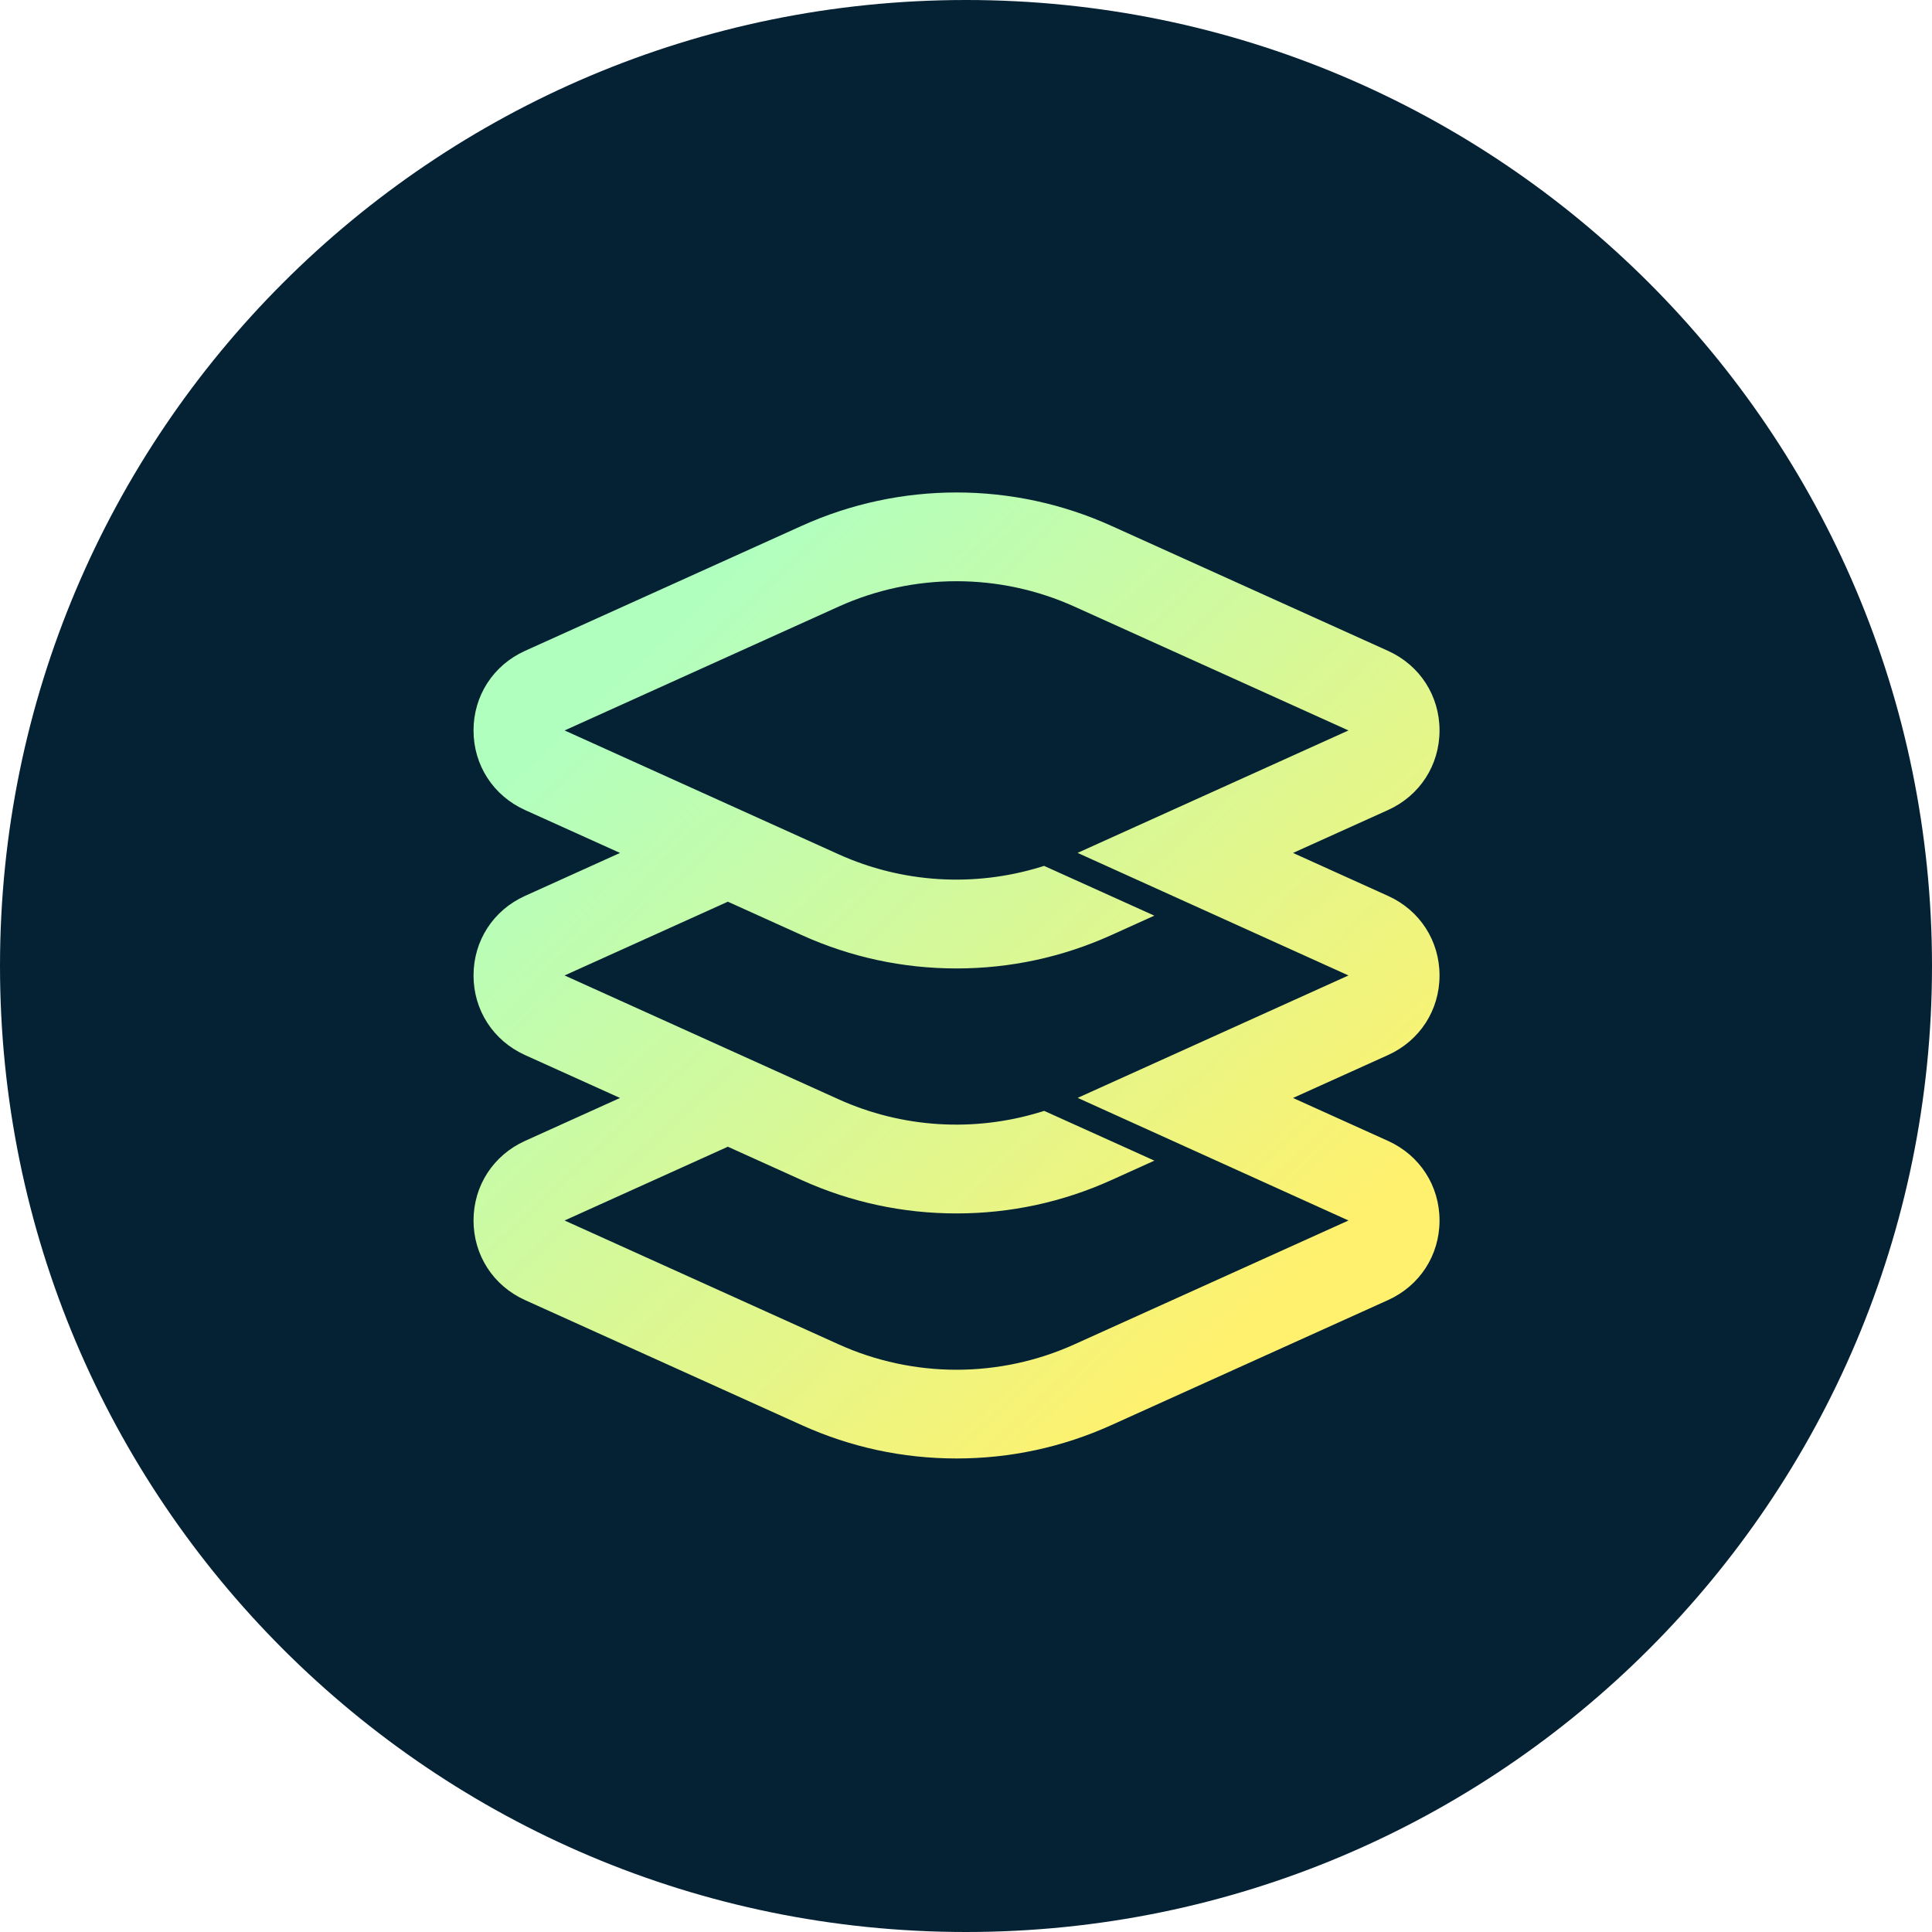
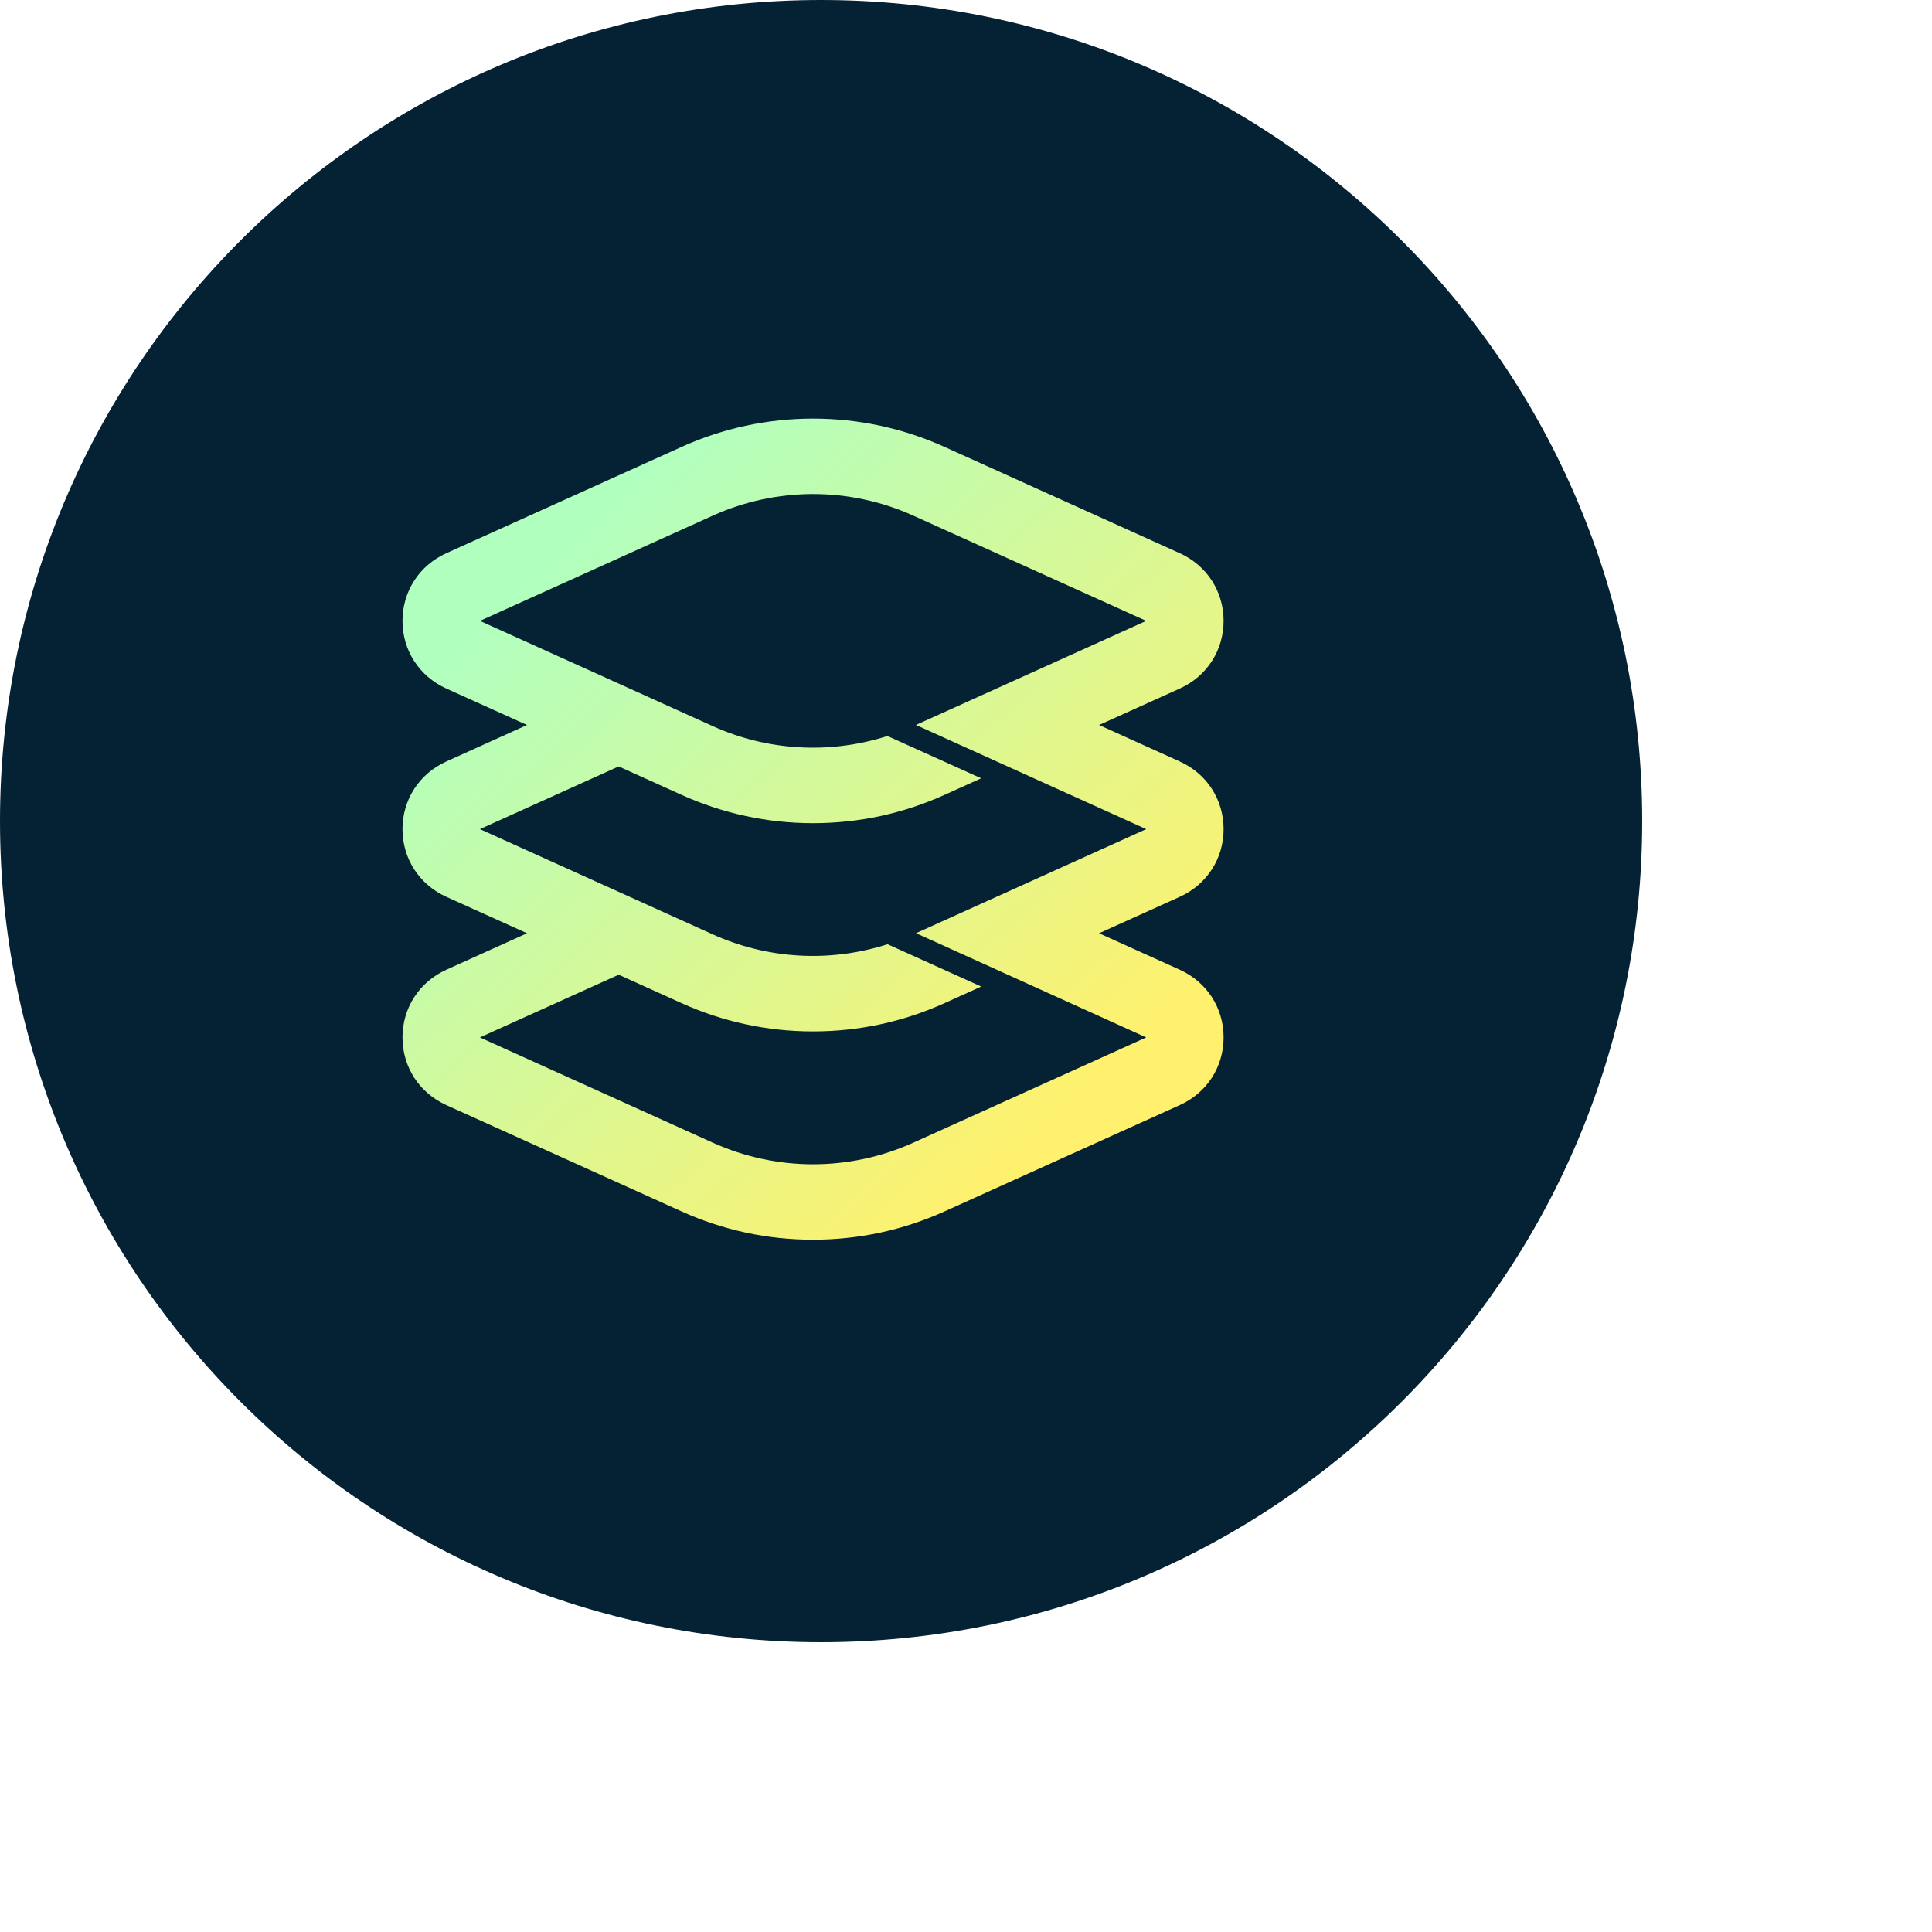
- <svg xmlns="http://www.w3.org/2000/svg" width="102px" height="102px" viewBox="0 0 102 102" version="1.1">
+ <svg xmlns="http://www.w3.org/2000/svg" width="102px" height="102px" viewBox="0 0 120 120" version="1.1">
  <defs>
    <linearGradient x1="22.603%" y1="12.405%" x2="86.655%" y2="80.339%" id="linearGradient-1">
      <stop stop-color="#B1FFBF" offset="0%" />
      <stop stop-color="#FFF16D" offset="100%" />
    </linearGradient>
  </defs>
  <g id="Page-1" stroke="none" stroke-width="1" fill="none" fill-rule="evenodd">
    <g id="swap3" transform="translate(-907, -337)">
      <g id="Group" transform="translate(907, 337)">
        <circle id="Oval" fill="#052235" cx="51" cy="51" r="51" />
        <g id="Group-21" transform="translate(25, 26)" fill="url(#linearGradient-1)">
          <path d="M13.427,34.541 L17.325,36.303 C19.911,37.471 22.661,38.063 25.499,38.063 C28.339,38.063 31.09,37.471 33.675,36.303 L35.946,35.276 L30.129,32.649 L29.933,32.709 C26.408,33.788 22.621,33.55 19.27,32.036 L4.807,25.499 L13.427,21.605 L17.329,23.369 C19.915,24.537 22.665,25.129 25.499,25.129 C28.335,25.129 31.084,24.537 33.671,23.369 L35.942,22.342 L30.124,19.715 L29.927,19.775 C26.405,20.852 22.622,20.614 19.275,19.103 L4.808,12.564 L19.274,6.026 C23.231,4.238 27.77,4.239 31.726,6.026 L46.192,12.564 L31.891,19.028 L46.193,25.499 L31.896,31.962 L46.193,38.436 L31.727,44.974 C27.77,46.763 23.23,46.763 19.273,44.974 L4.807,38.436 L13.427,34.541 Z M51,25.5 C51,23.665 49.958,22.056 48.281,21.299 L43.265,19.031 L48.28,16.766 C49.957,16.009 51,14.398 51,12.564 C51,10.73 49.958,9.12 48.281,8.362 L33.672,1.761 C28.479,-0.587 22.521,-0.587 17.328,1.761 L2.719,8.362 C1.042,9.12 0,10.73 0,12.564 C0,14.397 1.042,16.008 2.72,16.766 L7.734,19.031 L2.719,21.299 C1.042,22.056 0,23.665 0,25.5 C0,27.333 1.042,28.943 2.72,29.702 L7.734,31.967 L2.719,34.234 C1.042,34.993 0,36.602 0,38.436 C0,40.27 1.042,41.88 2.72,42.638 L17.328,49.24 C19.912,50.408 22.661,51 25.499,51 C28.338,51 31.088,50.408 33.672,49.24 L48.28,42.638 C49.957,41.881 51,40.27 51,38.436 C51,36.602 49.958,34.993 48.281,34.234 L43.265,31.967 L48.28,29.702 C49.957,28.945 51,27.334 51,25.5 L51,25.5 Z" id="Fill-9" />
        </g>
      </g>
    </g>
  </g>
</svg>
